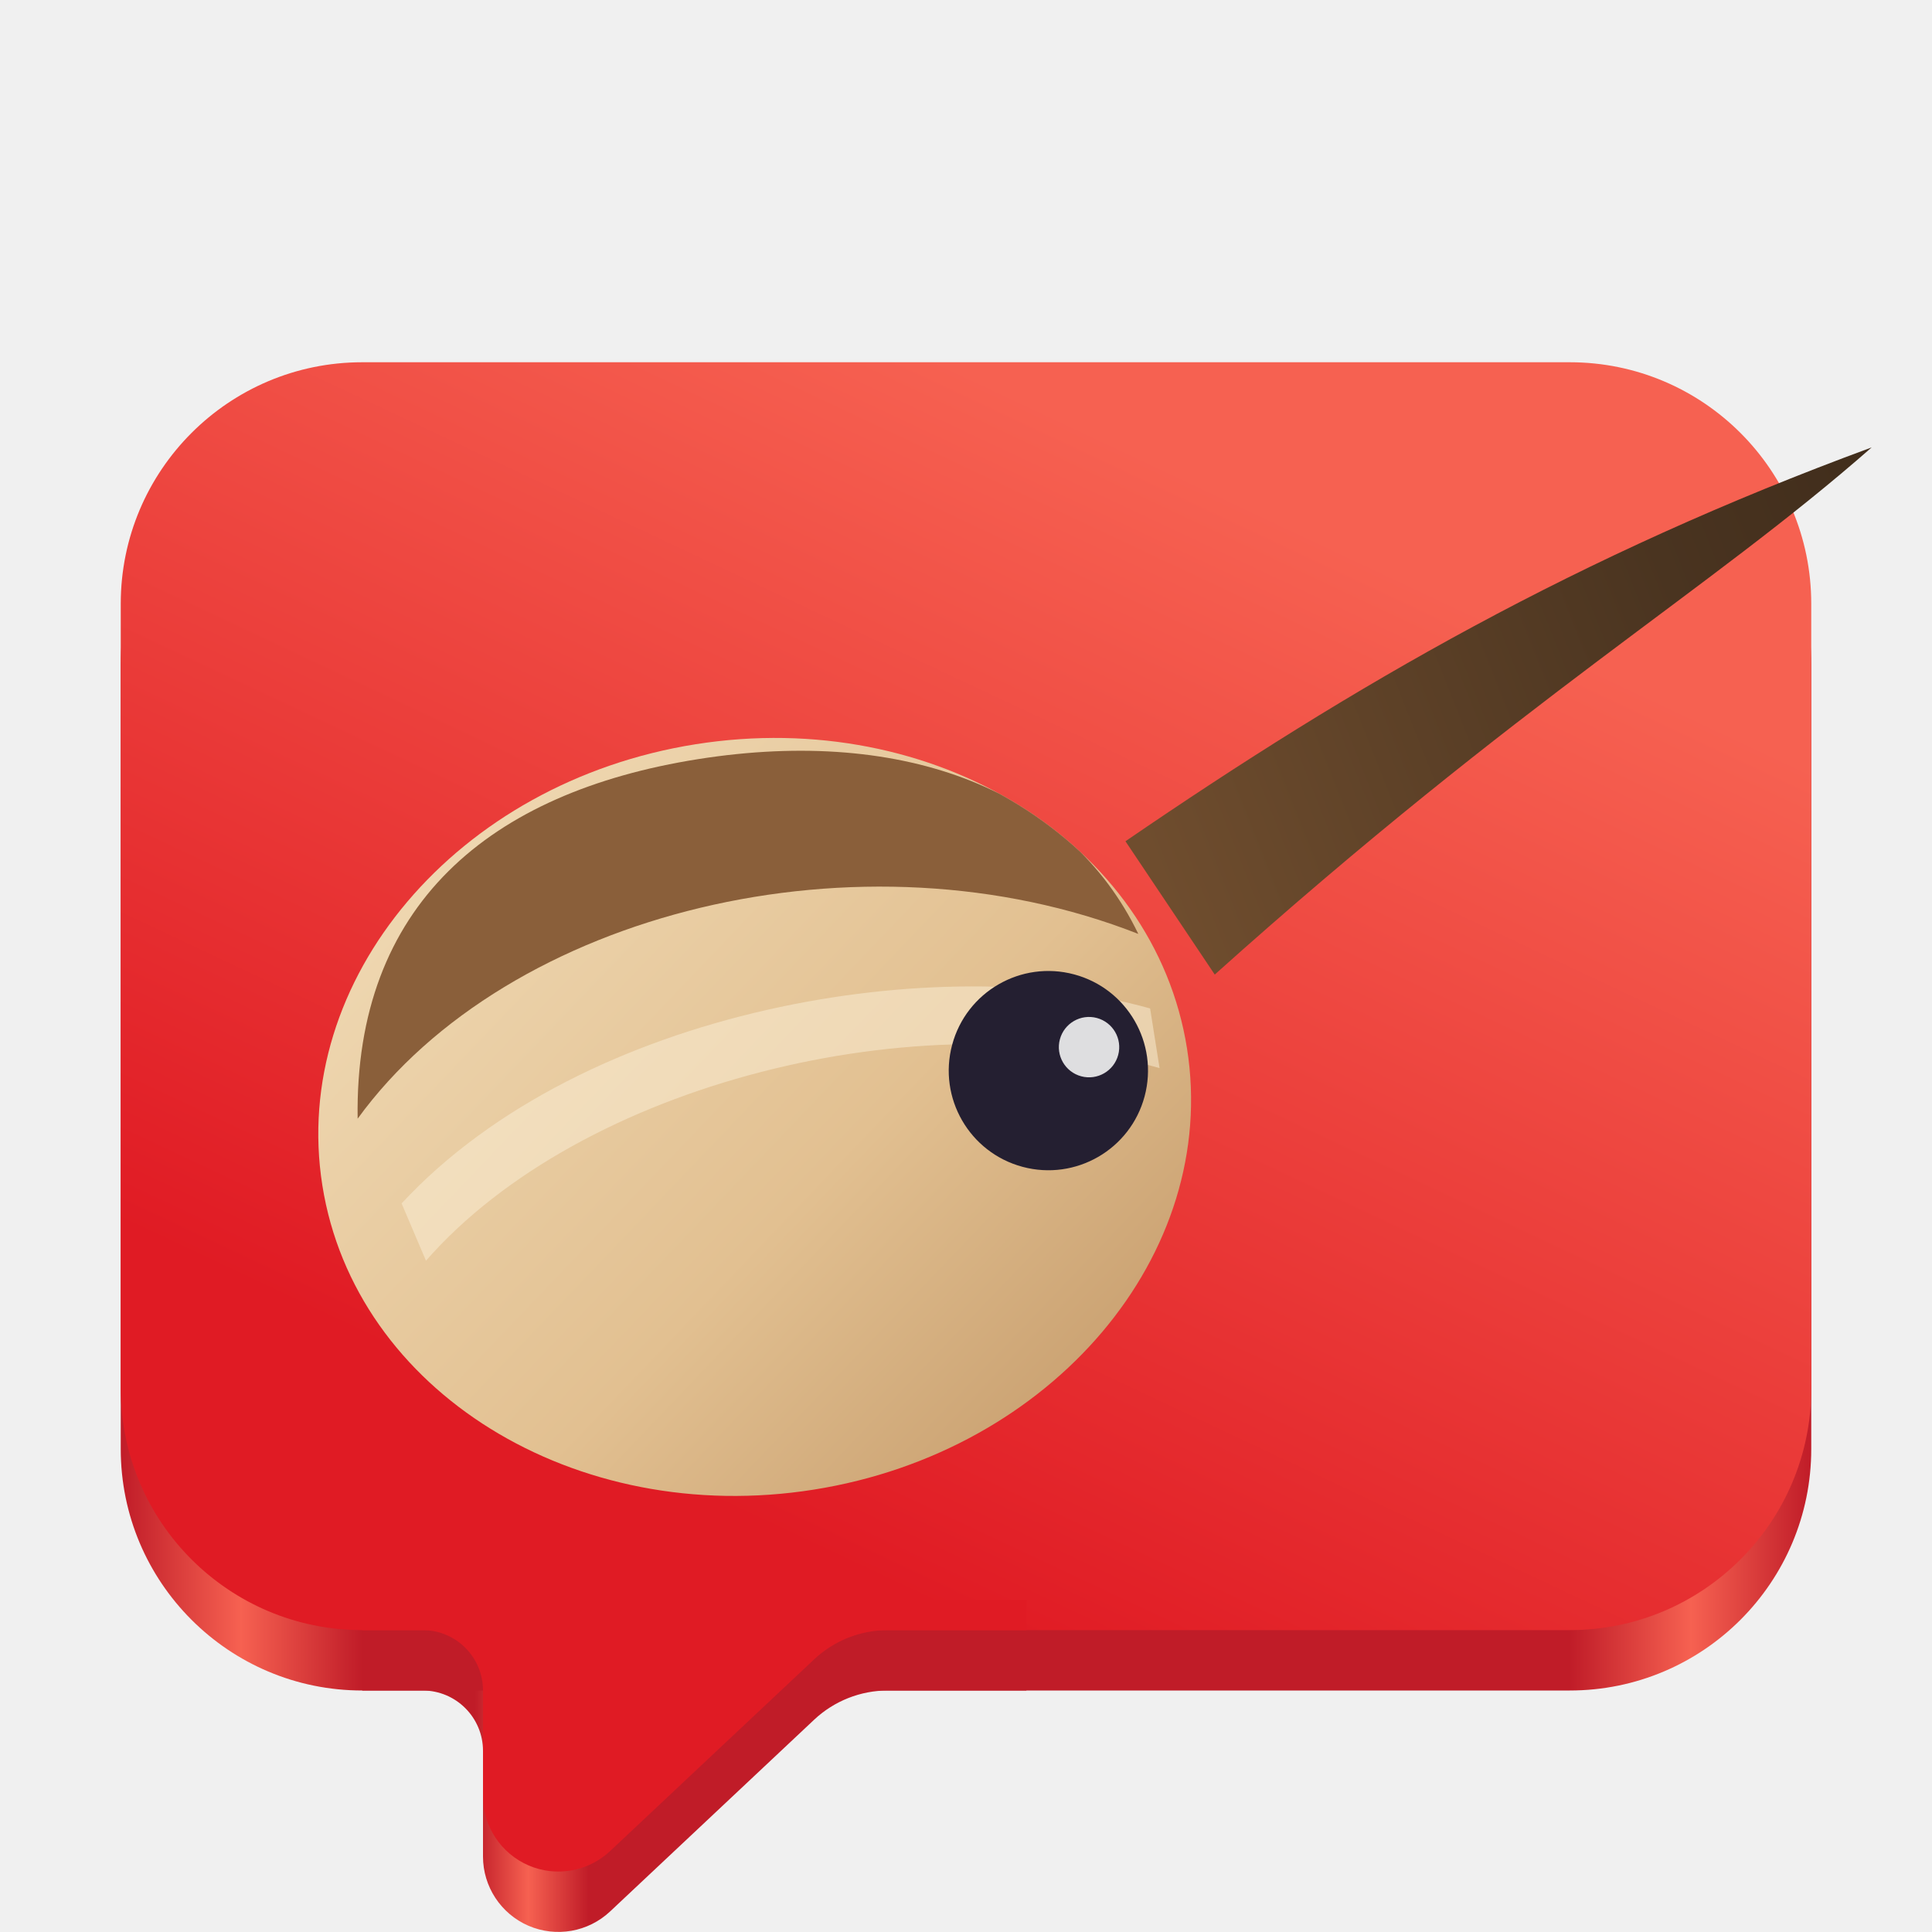
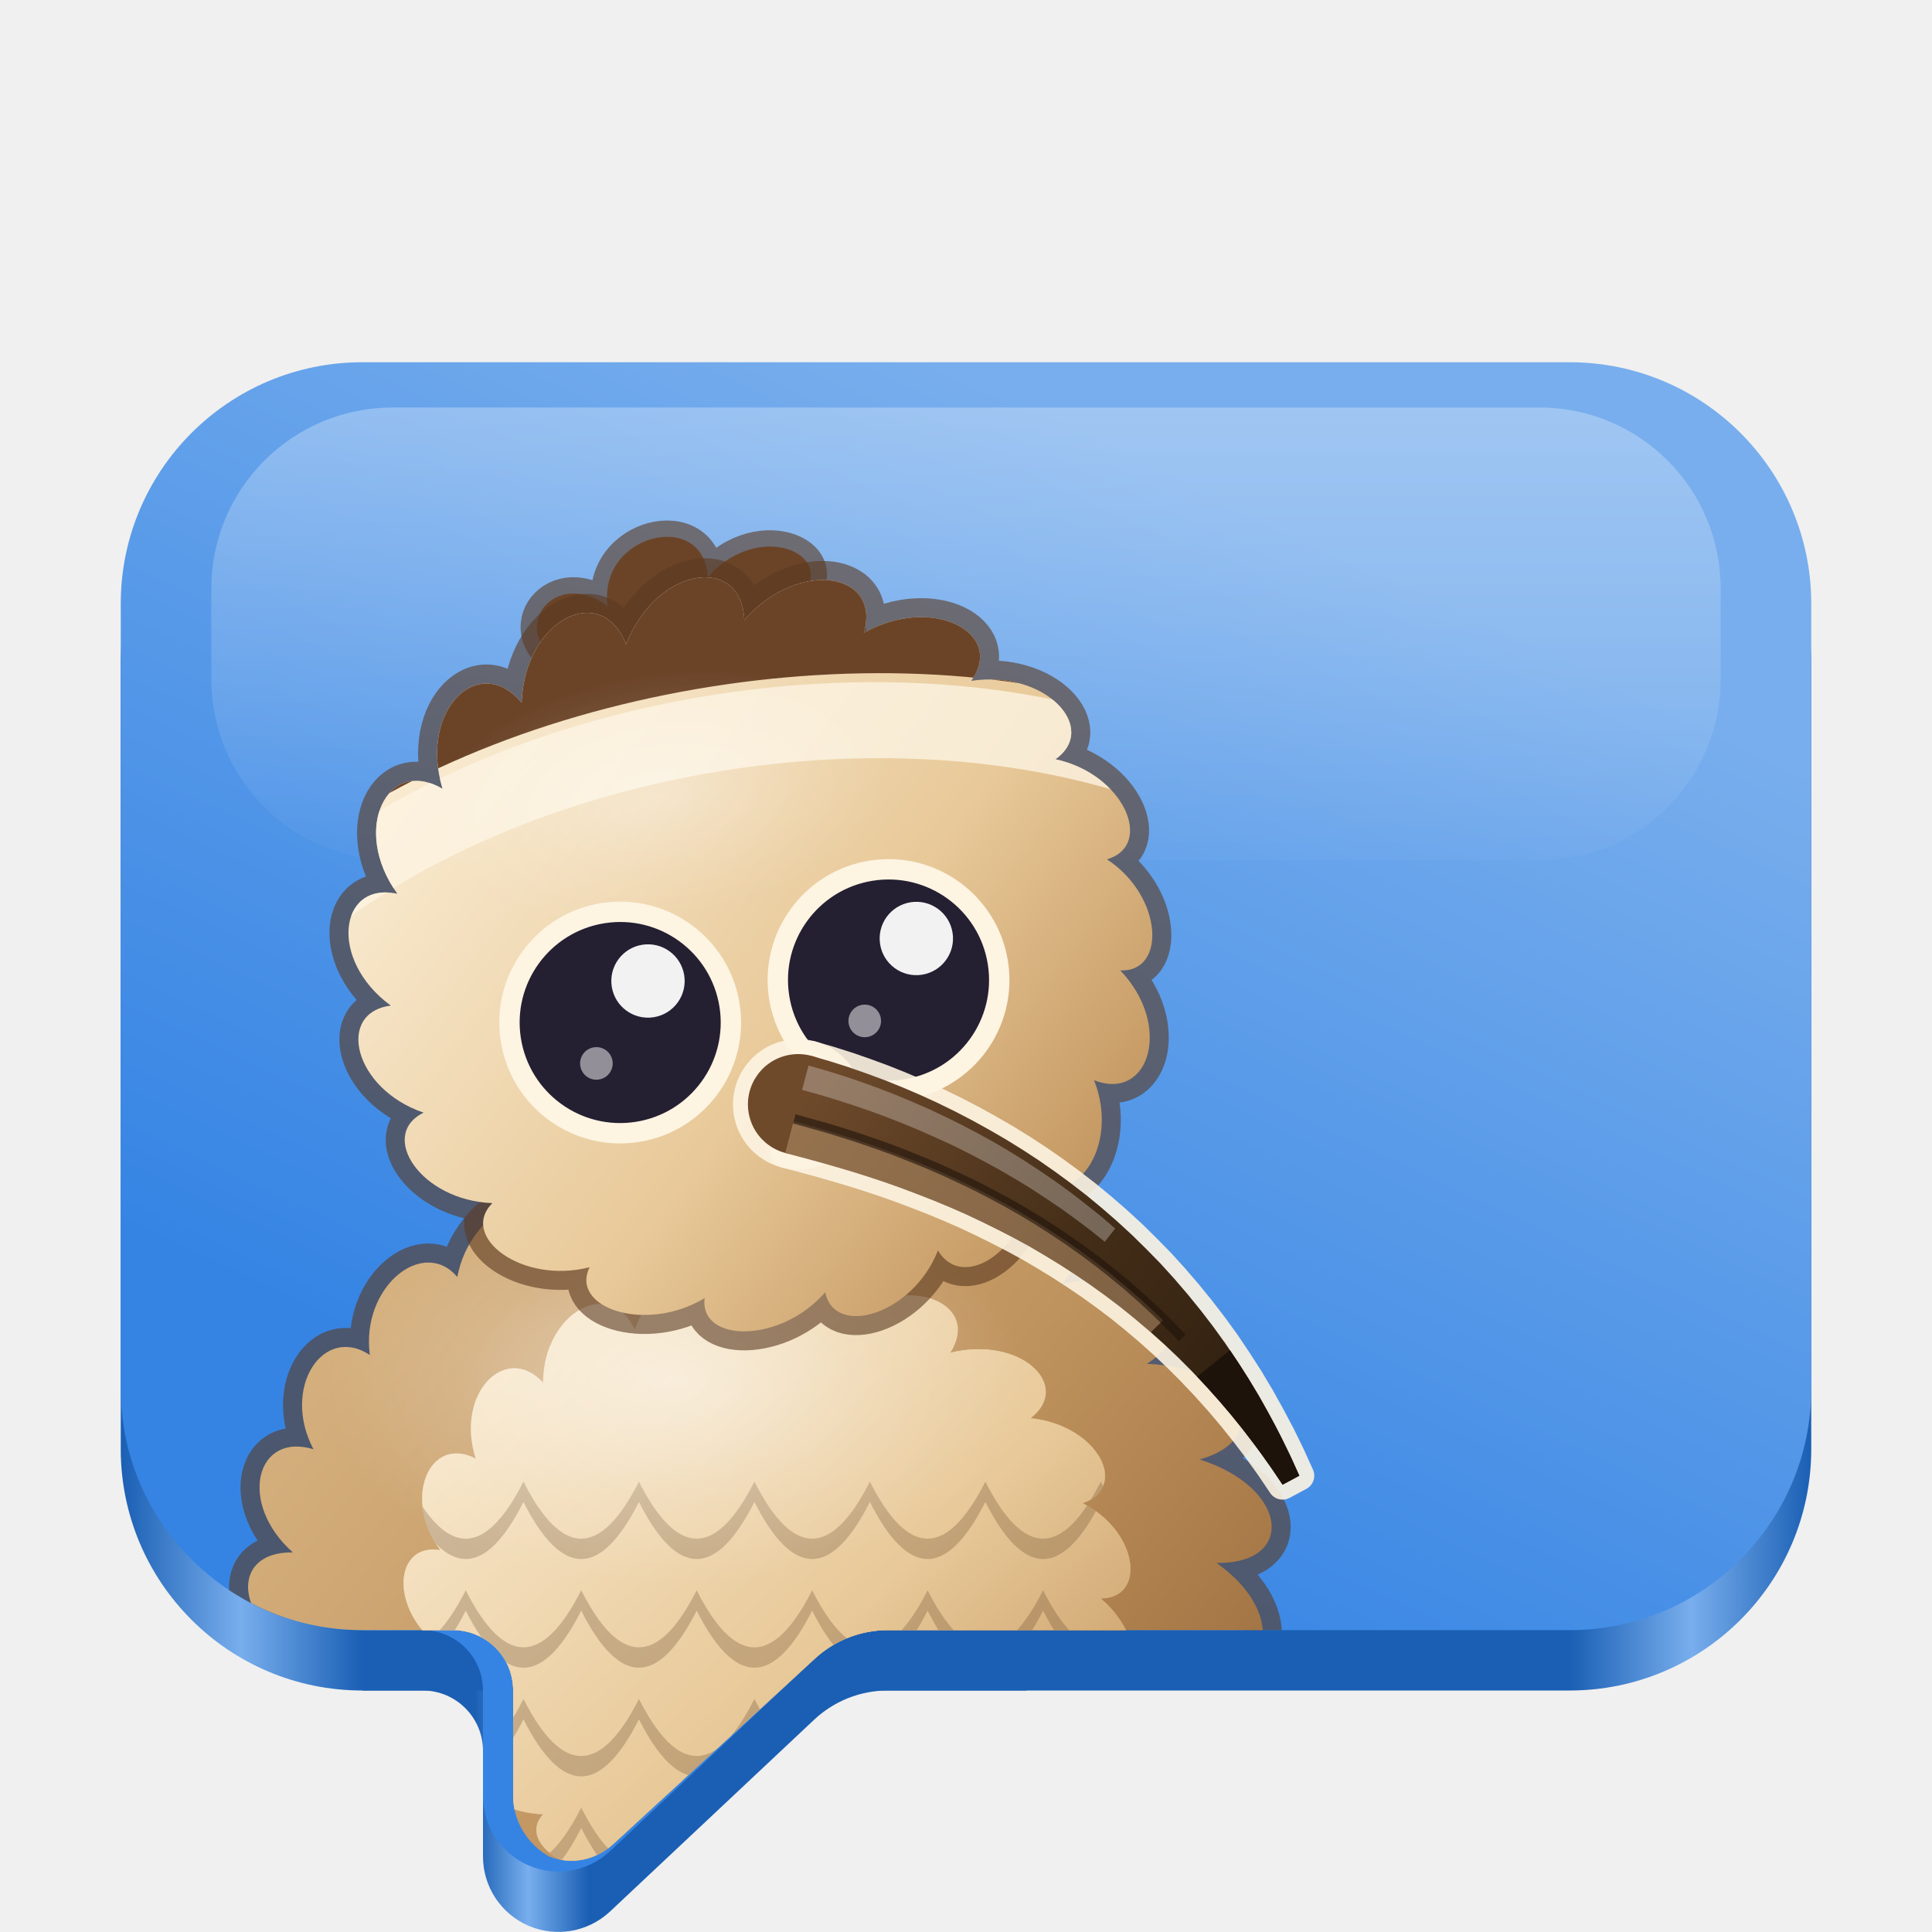
<svg xmlns="http://www.w3.org/2000/svg" width="128" height="128" viewBox="0 0 128 128" version="1.1">
  <defs>
+     <linearGradient id="buff" x1="28" y1="20" x2="76" y2="70" gradientUnits="userSpaceOnUse">
+       <stop offset="0" stop-color="#fbeed6" />
+       <stop offset="0.55" stop-color="#e8c999" />
+       <stop offset="1" stop-color="#b98850" />
+     </linearGradient>
+     <linearGradient id="breast" x1="30" y1="64" x2="78" y2="116" gradientUnits="userSpaceOnUse">
+       <stop offset="0" stop-color="#fbeed6" />
+       <stop offset="0.55" stop-color="#e8c999" />
+       <stop offset="1" stop-color="#b98850" />
+     </linearGradient>
+     <linearGradient id="wing" x1="16" y1="62" x2="84" y2="116" gradientUnits="userSpaceOnUse">
+       <stop offset="0" stop-color="#d9b583" />
+       <stop offset="0.55" stop-color="#c0945f" />
+       <stop offset="1" stop-color="#98693a" />
+     </linearGradient>
+     <radialGradient id="gloss" cx="0.5" cy="0.5" r="0.5">
+       <stop offset="0" stop-color="#ffffff" stop-opacity="0.6" />
+       <stop offset="0.6" stop-color="#ffffff" stop-opacity="0.18" />
+       <stop offset="1" stop-color="#ffffff" stop-opacity="0" />
+     </radialGradient>
+     <linearGradient id="bill" x1="51.5" y1="55.0" x2="83.0" y2="88.0" gradientUnits="userSpaceOnUse">
+       <stop offset="0" stop-color="#6e4a2b" />
+       <stop offset="0.5" stop-color="#432d18" />
+       <stop offset="1" stop-color="#2b1c0d" />
+     </linearGradient>
+     <path id="bodyshape" d="M82.48 95.98 C85.06 100.60 81.92 105.30 78.33 102.92 C79.59 108.40 74.90 112.24 71.89 108.66 C71.59 114.74 65.72 117.37 63.68 112.72 C61.65 119.01 55.05 120.19 54.35 114.78 C50.56 120.71 43.78 120.31 44.68 114.67 C39.32 119.63 32.93 117.66 35.43 112.40 C28.97 115.82 23.53 112.46 27.37 108.15 C20.48 109.66 16.42 105.20 21.14 102.27 C14.57 101.79 12.22 96.63 17.24 95.23 C11.67 92.97 11.20 87.54 16.00 87.61 C11.91 83.97 13.30 78.72 17.52 80.02 C15.13 75.48 18.25 70.81 21.67 73.08 C21.00 68.09 25.58 64.35 28.11 67.34 C29.06 62.24 34.75 59.71 36.32 63.28 C38.76 58.33 45.13 57.20 45.65 61.22 C49.46 56.65 56.00 57.03 55.32 61.33 C60.39 57.42 66.60 59.32 64.57 63.60 C70.70 60.71 76.06 64.01 72.63 67.85 C79.49 66.37 83.54 70.82 78.86 73.73 C85.92 73.98 88.29 79.23 82.76 80.77 C89.34 82.87 89.83 88.47 84.00 88.39 C89.42 92.20 87.97 97.68 82.48 95.98 Z" />
+     <path id="breastshape" d="M75.48 91.00 C79.45 94.41 78.15 99.39 74.15 98.01 C76.48 102.43 73.47 106.72 70.32 104.27 C70.76 109.04 66.41 112.18 64.39 109.08 C63.04 113.55 57.84 115.23 57.01 111.94 C54.19 115.57 48.72 115.65 48.98 112.53 C45.15 115.00 39.97 113.50 41.17 110.78 C36.78 111.96 32.44 109.04 34.42 106.89 C29.89 106.74 26.84 102.71 29.47 101.28 C25.14 99.82 23.71 95.08 26.85 94.56 C23.07 91.83 23.44 86.87 26.85 87.44 C23.99 83.56 26.15 78.93 29.47 80.72 C27.92 75.92 31.67 72.13 34.42 75.11 C34.49 69.83 39.45 67.31 41.17 71.22 C43.00 66.05 48.62 65.12 48.98 69.47 C52.43 65.09 58.08 65.85 57.01 70.06 C61.64 67.05 66.68 69.41 64.39 72.92 C69.55 71.64 73.43 75.31 70.32 77.73 C75.28 78.26 77.60 82.80 74.15 83.99 C78.28 86.08 78.83 91.00 75.48 91.00 Z" />
+     <path id="headshape" d="M76.46 48.97 C79.66 53.58 77.06 58.87 73.29 56.65 C74.46 61.87 70.22 66.03 67.59 62.97 C66.75 68.06 61.35 70.67 59.98 67.23 C57.43 71.59 51.46 72.42 51.30 68.97 C47.45 72.22 41.54 71.19 42.47 68.01 C37.77 69.92 32.54 67.16 34.46 64.44 C29.32 64.92 25.31 60.70 28.13 58.66 C22.94 57.64 20.59 52.39 24.17 51.29 C19.34 48.74 18.94 42.99 23.02 43.13 C19.01 39.11 20.65 33.49 24.78 35.07 C22.13 29.82 25.66 24.95 29.28 27.97 C28.43 21.97 33.49 18.41 36.02 22.61 C37.21 16.55 43.23 14.72 44.28 19.57 C47.42 14.24 53.73 14.34 53.16 19.17 C57.82 15.28 63.71 17.29 61.70 21.47 C67.18 19.47 72.00 23.13 68.96 26.20 C74.48 26.24 77.74 31.10 74.18 32.87 C79.01 34.74 80.40 40.27 76.77 40.74 C80.42 44.05 79.82 49.65 76.46 48.97 Z" />
+     <path id="tuft" d="M40.00 20.50 C35.33 17.79 39.67 12.83 43.39 16.59 C43.46 11.22 51.52 10.57 51.00 15.63 C55.57 11.81 61.21 15.82 57.11 18.33 C62.33 18.80 61.46 24.25 57.11 22.67 C58.93 26.54 52.51 29.35 51.00 25.37 C48.42 29.34 41.45 27.66 43.39 24.41 C38.81 25.55 36.42 20.89 40.00 20.50 Z" />
+     <clipPath id="body-clip">
+       <use href="#bodyshape" />
+     </clipPath>
+     <clipPath id="breast-clip">
+       <use href="#breastshape" />
+     </clipPath>
+     <clipPath id="head-clip">
+       <use href="#headshape" />
+     </clipPath>
+     <linearGradient id="face" x1="48" y1="100" x2="80" y2="32" gradientUnits="userSpaceOnUse">
+       <stop offset="0" stop-color="#3584e4" />
+       <stop offset="1" stop-color="#78aeed" />
+     </linearGradient>
+     <linearGradient id="wall" x1="8" y1="70" x2="120" y2="70" gradientUnits="userSpaceOnUse">
+       <stop offset="0" stop-color="#1a5fb4" />
+       <stop offset="0.071" stop-color="#78aeed" />
+       <stop offset="0.143" stop-color="#1a5fb4" />
+       <stop offset="0.857" stop-color="#1a5fb4" />
+       <stop offset="0.929" stop-color="#78aeed" />
+       <stop offset="1" stop-color="#1a5fb4" />
+     </linearGradient>
+     <linearGradient id="fold" x1="31.463" y1="114" x2="39" y2="114" gradientUnits="userSpaceOnUse">
+       <stop offset="0" stop-color="#1a5fb4" />
+       <stop offset="0.469" stop-color="#78aeed" />
+       <stop offset="1" stop-color="#1a5fb4" />
+     </linearGradient>
+     <linearGradient id="sheen" x1="64" y1="24" x2="64" y2="60" gradientUnits="userSpaceOnUse">
+       <stop offset="0" stop-color="#ffffff" stop-opacity="0.32" />
+       <stop offset="1" stop-color="#ffffff" stop-opacity="0" />
+     </linearGradient>
    <path id="tail" fill-rule="evenodd" d="M24 100 V112 H28 C30.211 112 32 113.789 32 116 V123              C32 124.992 33.184 126.793 35.012 127.586              C36.84 128.375 38.965 128.004 40.418 126.641              L53.941 113.934 C55.266 112.691 57.012 112 58.824 112              H68 V100 Z" />
    <path id="lip" fill-rule="evenodd" d="M24 106 V108 H28 C30.211 108 32 109.789 32 112 V119              C32 120.992 33.184 122.793 35.012 123.586              C36.84 124.375 38.965 124.004 40.418 122.641              L53.941 109.934 C55.266 108.691 57.012 108 58.824 108              H68 V106 Z" />
    <path id="wallrect" d="M24 28 H104 C112.836 28 120 35.164 120 44 V96              C120 104.836 112.836 112 104 112 H24              C15.164 112 8 104.836 8 96 V44 C8 35.164 15.164 28 24 28 Z" />
    <path id="facerect" d="M24 24 H104 C112.836 24 120 31.164 120 40 V92              C120 100.836 112.836 108 104 108 H24              C15.164 108 8 100.836 8 92 V40 C8 31.164 15.164 24 24 24 Z" />
    <clipPath id="face-clip">
      <use href="#facerect" />
    </clipPath>
-     <ellipse id="head" cx="28" cy="92" rx="29" ry="25" />
-     <clipPath id="head-clip">
-       <use href="#head" />
+     <clipPath id="belly-clip">
+       <path d="M24 24 H104 C112.836 24 120 31.164 120 40 V92 C120 100.836 112.836 108 104 108 H58.824 C57.012 108 55.266 108.691 53.941 109.934 L40.6 122.2 C39.5 123.2 37.9 123.6 36.4 123 C35.1 122.3 34 120.8 34 119 V112 C34 109.789 32.211 108 30 108 H24 C15.164 108 8 100.836 8 92 V40 C8 31.164 15.164 24 24 24 Z" />
    </clipPath>
-     <linearGradient id="face" x1="48" y1="100" x2="80" y2="32" gradientUnits="userSpaceOnUse">
-       <stop offset="0" stop-color="#e01b24" />
-       <stop offset="1" stop-color="#f66151" />
-     </linearGradient>
-     <linearGradient id="wall" x1="8" y1="70" x2="120" y2="70" gradientUnits="userSpaceOnUse">
-       <stop offset="0" stop-color="#c01c28" />
-       <stop offset="0.071" stop-color="#f66151" />
-       <stop offset="0.143" stop-color="#c01c28" />
-       <stop offset="0.857" stop-color="#c01c28" />
-       <stop offset="0.929" stop-color="#f66151" />
-       <stop offset="1" stop-color="#c01c28" />
-     </linearGradient>
-     <linearGradient id="fold" x1="31.463" y1="114" x2="39" y2="114" gradientUnits="userSpaceOnUse">
-       <stop offset="0" stop-color="#c01c28" />
-       <stop offset="0.469" stop-color="#f66151" />
-       <stop offset="1" stop-color="#c01c28" />
-     </linearGradient>
-     <linearGradient id="buff" x1="10" y1="40" x2="74" y2="124" gradientUnits="userSpaceOnUse">
-       <stop offset="0" stop-color="#f8e8c8" />
-       <stop offset="0.55" stop-color="#e2c091" />
-       <stop offset="1" stop-color="#b0804f" />
-     </linearGradient>
-     <linearGradient id="bill" x1="50" y1="70" x2="112" y2="24" gradientUnits="userSpaceOnUse">
-       <stop offset="0" stop-color="#6f4d2e" />
-       <stop offset="0.5" stop-color="#4a3420" />
-       <stop offset="1" stop-color="#332315" />
-     </linearGradient>
  </defs>
-   <use href="#tail" fill="url(#fold)" />
-   <use href="#wallrect" fill="url(#wall)" />
-   <use href="#facerect" fill="url(#face)" />
-   <use href="#lip" fill="#e01b24" />
-   <g clip-path="url(#face-clip)">
-     <g transform="translate(22,-18) rotate(15 28 92) rotate(-24 28 92)">
-       <use href="#head" fill="url(#buff)" />
-       <g clip-path="url(#head-clip)">
-         <path fill="#8a5f3a" d="M2 88 C4 74 14 68 28 68 C42 68 52 74 55 84 C38 74 14 76 2 88 Z" />
-         <path fill="#fbf0d8" opacity="0.5" d="M4 94 C18 83 42 83 55 89 L55 93 C40 86 17 88 5 98 Z" />
+   <g transform="translate(0.00,0.00) scale(1.0)">
+     <use href="#tail" fill="url(#fold)" />
+     <use href="#wallrect" fill="url(#wall)" />
+     <use href="#facerect" fill="url(#face)" />
+     <rect x="14" y="27" width="100" height="30" rx="12" fill="url(#sheen)" />
+     <use href="#lip" fill="#3584e4" />
+   </g>
+   <g clip-path="url(#belly-clip)">
+     <g transform="translate(5,24) scale(0.9)">
+       <use href="#bodyshape" fill="none" stroke="#5a3a20" stroke-width="2.8" stroke-opacity="0.6" stroke-linejoin="round" />
+       <use href="#bodyshape" fill="url(#wing)" />
+       <use href="#breastshape" fill="url(#breast)" />
+       <g clip-path="url(#breast-clip)">
+         <path fill="#5a3a20" opacity="0.26" transform="translate(0,1.5)" d="M15.98 104.40 H83.98 V114.40 q-4.25 8.40 -8.50 0 q-4.25 8.40 -8.50 0 q-4.25 8.40 -8.50 0 q-4.25 8.40 -8.50 0 q-4.25 8.40 -8.50 0 q-4.25 8.40 -8.50 0 q-4.25 8.40 -8.50 0 q-4.25 8.40 -8.50 0 Z" />
+         <path fill="url(#breast)" d="M15.98 104.40 H83.98 V114.40 q-4.25 8.40 -8.50 0 q-4.25 8.40 -8.50 0 q-4.25 8.40 -8.50 0 q-4.25 8.40 -8.50 0 q-4.25 8.40 -8.50 0 q-4.25 8.40 -8.50 0 q-4.25 8.40 -8.50 0 q-4.25 8.40 -8.50 0 Z" />
+         <path fill="#5a3a20" opacity="0.26" transform="translate(0,1.5)" d="M20.23 96.40 H88.23 V106.40 q-4.25 8.40 -8.50 0 q-4.25 8.40 -8.50 0 q-4.25 8.40 -8.50 0 q-4.25 8.40 -8.50 0 q-4.25 8.40 -8.50 0 q-4.25 8.40 -8.50 0 q-4.25 8.40 -8.50 0 q-4.25 8.40 -8.50 0 Z" />
+         <path fill="url(#breast)" d="M20.23 96.40 H88.23 V106.40 q-4.25 8.40 -8.50 0 q-4.25 8.40 -8.50 0 q-4.25 8.40 -8.50 0 q-4.25 8.40 -8.50 0 q-4.25 8.40 -8.50 0 q-4.25 8.40 -8.50 0 q-4.25 8.40 -8.50 0 q-4.25 8.40 -8.50 0 Z" />
+         <path fill="#5a3a20" opacity="0.26" transform="translate(0,1.5)" d="M15.98 88.40 H83.98 V98.40 q-4.25 8.40 -8.50 0 q-4.25 8.40 -8.50 0 q-4.25 8.40 -8.50 0 q-4.25 8.40 -8.50 0 q-4.25 8.40 -8.50 0 q-4.25 8.40 -8.50 0 q-4.25 8.40 -8.50 0 q-4.25 8.40 -8.50 0 Z" />
+         <path fill="url(#breast)" d="M15.98 88.40 H83.98 V98.40 q-4.25 8.40 -8.50 0 q-4.25 8.40 -8.50 0 q-4.25 8.40 -8.50 0 q-4.25 8.40 -8.50 0 q-4.25 8.40 -8.50 0 q-4.25 8.40 -8.50 0 q-4.25 8.40 -8.50 0 q-4.25 8.40 -8.50 0 Z" />
+         <path fill="#5a3a20" opacity="0.26" transform="translate(0,1.5)" d="M20.23 80.40 H88.23 V90.40 q-4.25 8.40 -8.50 0 q-4.25 8.40 -8.50 0 q-4.25 8.40 -8.50 0 q-4.25 8.40 -8.50 0 q-4.25 8.40 -8.50 0 q-4.25 8.40 -8.50 0 q-4.25 8.40 -8.50 0 q-4.25 8.40 -8.50 0 Z" />
+         <path fill="url(#breast)" d="M20.23 80.40 H88.23 V90.40 q-4.25 8.40 -8.50 0 q-4.25 8.40 -8.50 0 q-4.25 8.40 -8.50 0 q-4.25 8.40 -8.50 0 q-4.25 8.40 -8.50 0 q-4.25 8.40 -8.50 0 q-4.25 8.40 -8.50 0 q-4.25 8.40 -8.50 0 Z" />
+         <path fill="#5a3a20" opacity="0.26" transform="translate(0,1.5)" d="M15.98 72.40 H83.98 V82.40 q-4.25 8.40 -8.50 0 q-4.25 8.40 -8.50 0 q-4.25 8.40 -8.50 0 q-4.25 8.40 -8.50 0 q-4.25 8.40 -8.50 0 q-4.25 8.40 -8.50 0 q-4.25 8.40 -8.50 0 q-4.25 8.40 -8.50 0 Z" />
+         <path fill="url(#breast)" d="M15.98 72.40 H83.98 V82.40 q-4.25 8.40 -8.50 0 q-4.25 8.40 -8.50 0 q-4.25 8.40 -8.50 0 q-4.25 8.40 -8.50 0 q-4.25 8.40 -8.50 0 q-4.25 8.40 -8.50 0 q-4.25 8.40 -8.50 0 q-4.25 8.40 -8.50 0 Z" />
+       </g>
+       <g clip-path="url(#body-clip)">
+         <ellipse cx="44" cy="75" rx="26" ry="15" fill="url(#gloss)" opacity="0.8" />
      </g>
    </g>
  </g>
-   <g transform="translate(22,-18) rotate(15 28 92)">
-     <path fill="url(#bill)" d="M47 68 C59 54 71 42 88 30 C80 42 70 52 55 75 Z" />
-     <circle cx="46" cy="84" r="6.6" fill="#241f31" />
-     <circle cx="48.2" cy="81.8" r="2" fill="#ffffff" opacity="0.85" />
+   <g transform="translate(5,24) scale(0.9)">
+     <g transform="rotate(-9 50 44)">
+       <use href="#tuft" fill="none" stroke="#5a3a20" stroke-width="2.4" stroke-opacity="0.6" stroke-linejoin="round" />
+       <use href="#tuft" fill="#6b4428" />
+       <use href="#headshape" fill="none" stroke="#5a3a20" stroke-width="2.8" stroke-opacity="0.6" stroke-linejoin="round" />
+       <use href="#headshape" fill="url(#buff)" />
+       <g clip-path="url(#head-clip)">
+         <path fill="#6b4428" d="M17 31.5 C29.8 5.2 70.2 5.2 83 31.5 C64.8 21.0 35.1 21.0 17 31.5 Z" />
+         <path fill="#fdf4e2" opacity="0.8" d="M17 32.5 C35.1 21.5 64.8 21.5 83 32.5 L83 38.5 C64.8 27.0 35.1 27.0 17 38.5 Z" />
+         <ellipse cx="45" cy="31" rx="17" ry="9" fill="url(#gloss)" opacity="0.5" />
+       </g>
+       <circle cx="39.5" cy="47.0" r="8.9" fill="#fdf4e2" />
+       <circle cx="39.5" cy="47.0" r="7.4" fill="#241f31" />
+       <circle cx="42.0" cy="44.3" r="2.7" fill="#ffffff" opacity="0.94" />
+       <circle cx="37.3" cy="49.7" r="1.2" fill="#ffffff" opacity="0.5" />
+       <circle cx="59.5" cy="47.0" r="8.9" fill="#fdf4e2" />
+       <circle cx="59.5" cy="47.0" r="7.4" fill="#241f31" />
+       <circle cx="62.0" cy="44.3" r="2.7" fill="#ffffff" opacity="0.94" />
+       <circle cx="57.3" cy="49.7" r="1.2" fill="#ffffff" opacity="0.5" />
+       <path fill="#fdf4e2" stroke="#fdf4e2" stroke-width="2.2" stroke-opacity="0.9" stroke-linejoin="round" d="M53.00 51.62 L54.28 52.22 L55.54 52.85 L56.79 53.52 L58.02 54.21 L59.24 54.94 L60.45 55.70 L61.64 56.49 L62.81 57.31 L63.96 58.16 L65.09 59.04 L66.21 59.95 L67.30 60.89 L68.37 61.86 L69.41 62.86 L70.43 63.89 L71.43 64.95 L72.40 66.05 L73.34 67.17 L74.26 68.33 L75.14 69.52 L76.00 70.73 L76.82 71.98 L77.61 73.26 L78.37 74.57 L79.10 75.91 L79.80 77.29 L80.45 78.69 L81.08 80.12 L81.67 81.59 L82.22 83.09 L82.74 84.61 L83.22 86.17 L83.66 87.77 L82.34 88.23 L81.66 86.77 L80.95 85.36 L80.21 83.98 L79.45 82.65 L78.67 81.37 L77.86 80.12 L77.03 78.91 L76.18 77.74 L75.31 76.61 L74.42 75.52 L73.51 74.46 L72.59 73.44 L71.64 72.45 L70.68 71.50 L69.70 70.58 L68.71 69.69 L67.70 68.83 L66.68 67.99 L65.64 67.19 L64.59 66.42 L63.53 65.67 L62.46 64.94 L61.37 64.24 L60.28 63.57 L59.17 62.92 L58.05 62.28 L56.93 61.67 L55.79 61.08 L54.65 60.51 L53.49 59.96 L52.33 59.42 L51.17 58.90 L50.00 58.38 Z" />
+       <circle cx="51.50" cy="55.00" r="4.80" fill="#fdf4e2" opacity="0.9" />
+       <circle cx="51.50" cy="55.00" r="3.70" fill="#6e4a2b" />
+       <path fill="url(#bill)" d="M53.00 51.62 L54.28 52.22 L55.54 52.85 L56.79 53.52 L58.02 54.21 L59.24 54.94 L60.45 55.70 L61.64 56.49 L62.81 57.31 L63.96 58.16 L65.09 59.04 L66.21 59.95 L67.30 60.89 L68.37 61.86 L69.41 62.86 L70.43 63.89 L71.43 64.95 L72.40 66.05 L73.34 67.17 L74.26 68.33 L75.14 69.52 L76.00 70.73 L76.82 71.98 L77.61 73.26 L78.37 74.57 L79.10 75.91 L79.80 77.29 L80.45 78.69 L81.08 80.12 L81.67 81.59 L82.22 83.09 L82.74 84.61 L83.22 86.17 L83.66 87.77 L82.34 88.23 L81.66 86.77 L80.95 85.36 L80.21 83.98 L79.45 82.65 L78.67 81.37 L77.86 80.12 L77.03 78.91 L76.18 77.74 L75.31 76.61 L74.42 75.52 L73.51 74.46 L72.59 73.44 L71.64 72.45 L70.68 71.50 L69.70 70.58 L68.71 69.69 L67.70 68.83 L66.68 67.99 L65.64 67.19 L64.59 66.42 L63.53 65.67 L62.46 64.94 L61.37 64.24 L60.28 63.57 L59.17 62.92 L58.05 62.28 L56.93 61.67 L55.79 61.08 L54.65 60.51 L53.49 59.96 L52.33 59.42 L51.17 58.90 L50.00 58.38 Z" />
+       <path fill="#b8946c" opacity="0.55" d="M50.97 56.18 L52.13 56.70 L53.29 57.24 L54.43 57.80 L55.57 58.37 L56.69 58.97 L57.81 59.59 L58.92 60.22 L60.01 60.88 L61.10 61.56 L62.17 62.27 L63.23 63.00 L64.27 63.75 L65.30 64.53 L66.32 65.33 L67.32 66.16 L68.31 67.02 L69.28 67.90 L70.23 68.81 L71.16 69.75 L72.08 70.72 L72.97 71.72 L73.85 72.75 L74.71 73.81 L75.55 74.90 L74.51 75.63 L73.64 74.61 L72.75 73.62 L71.84 72.66 L70.92 71.73 L69.98 70.84 L69.03 69.97 L68.07 69.13 L67.09 68.32 L66.10 67.54 L65.09 66.78 L64.08 66.05 L63.05 65.34 L62.01 64.65 L60.96 63.99 L59.91 63.35 L58.84 62.72 L57.76 62.12 L56.67 61.54 L55.58 60.98 L54.47 60.43 L53.36 59.90 L52.25 59.38 L51.12 58.88 L50.00 58.38 Z" />
+       <path fill="none" stroke="#1e130a" stroke-width="0.7" stroke-opacity="0.6" d="M51.05 56.01 L52.23 56.55 L53.40 57.09 L54.56 57.66 L55.72 58.25 L56.86 58.86 L58.00 59.49 L59.12 60.15 L60.23 60.82 L61.33 61.52 L62.42 62.25 L63.49 62.99 L64.55 63.77 L65.60 64.57 L66.62 65.39 L67.64 66.25 L68.63 67.13 L69.61 68.04 L70.57 68.98 L71.51 69.94 L72.43 70.94 L73.34 71.97 L74.22 73.03 L75.08 74.12 L75.92 75.24 L76.73 76.40" />
+       <path fill="#1e130a" d="M80.06 77.84 L80.60 79.01 L81.11 80.20 L81.60 81.40 L82.06 82.63 L82.50 83.88 L82.91 85.16 L83.30 86.45 L83.66 87.77 L82.34 88.23 L81.78 87.03 L81.20 85.85 L80.60 84.70 L79.99 83.58 L79.36 82.49 L78.71 81.43 L78.05 80.40 L77.37 79.39 Z" />
+       <path fill="#ffffff" opacity="0.28" d="M51.95 53.99 L53.13 54.53 L54.31 55.10 L55.47 55.69 L56.63 56.30 L57.77 56.94 L58.90 57.60 L60.02 58.29 L61.12 59.00 L62.22 59.73 L63.29 60.49 L64.35 61.28 L65.40 62.09 L66.43 62.93 L67.44 63.79 L68.43 64.69 L69.41 65.60 L70.36 66.55 L71.30 67.52 L72.21 68.52 L73.12 67.68 L72.22 66.62 L71.29 65.60 L70.34 64.59 L69.37 63.62 L68.38 62.68 L67.37 61.76 L66.34 60.87 L65.29 60.00 L64.22 59.17 L63.13 58.36 L62.03 57.58 L60.91 56.82 L59.78 56.10 L58.63 55.39 L57.47 54.72 L56.29 54.07 L55.11 53.45 L53.91 52.86 L52.70 52.30 Z" />
+     </g>
  </g>
</svg>
